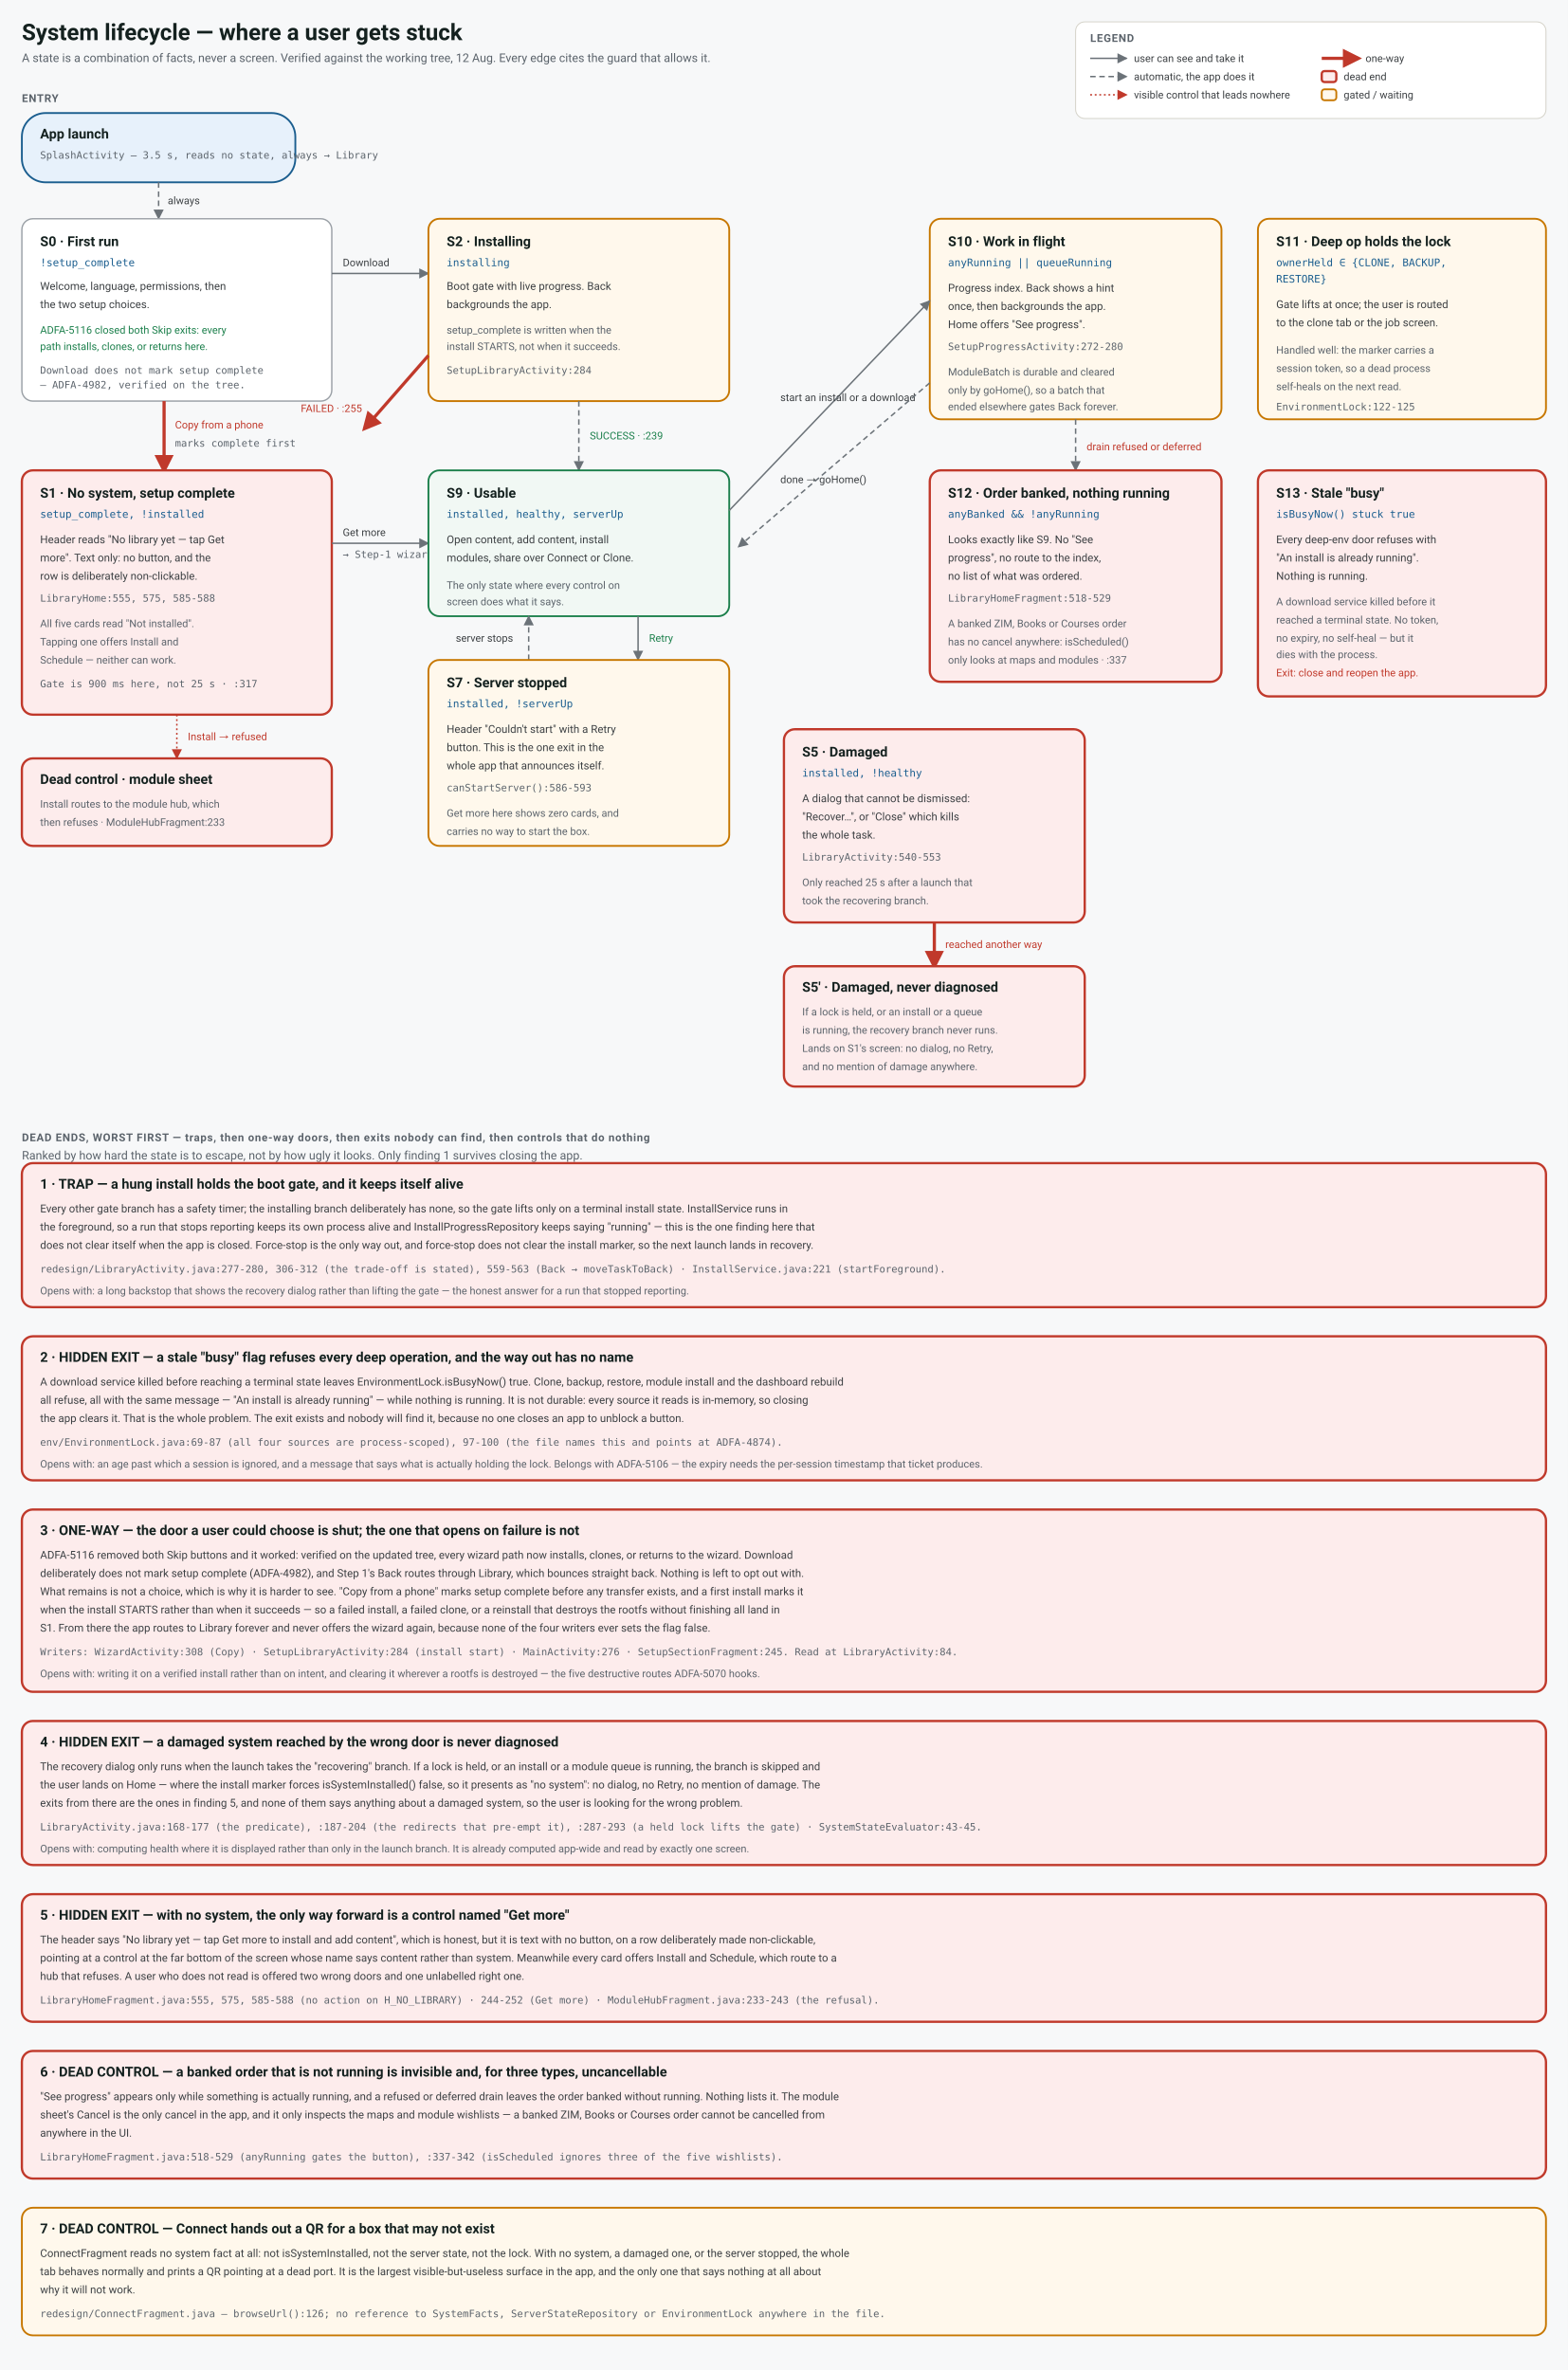
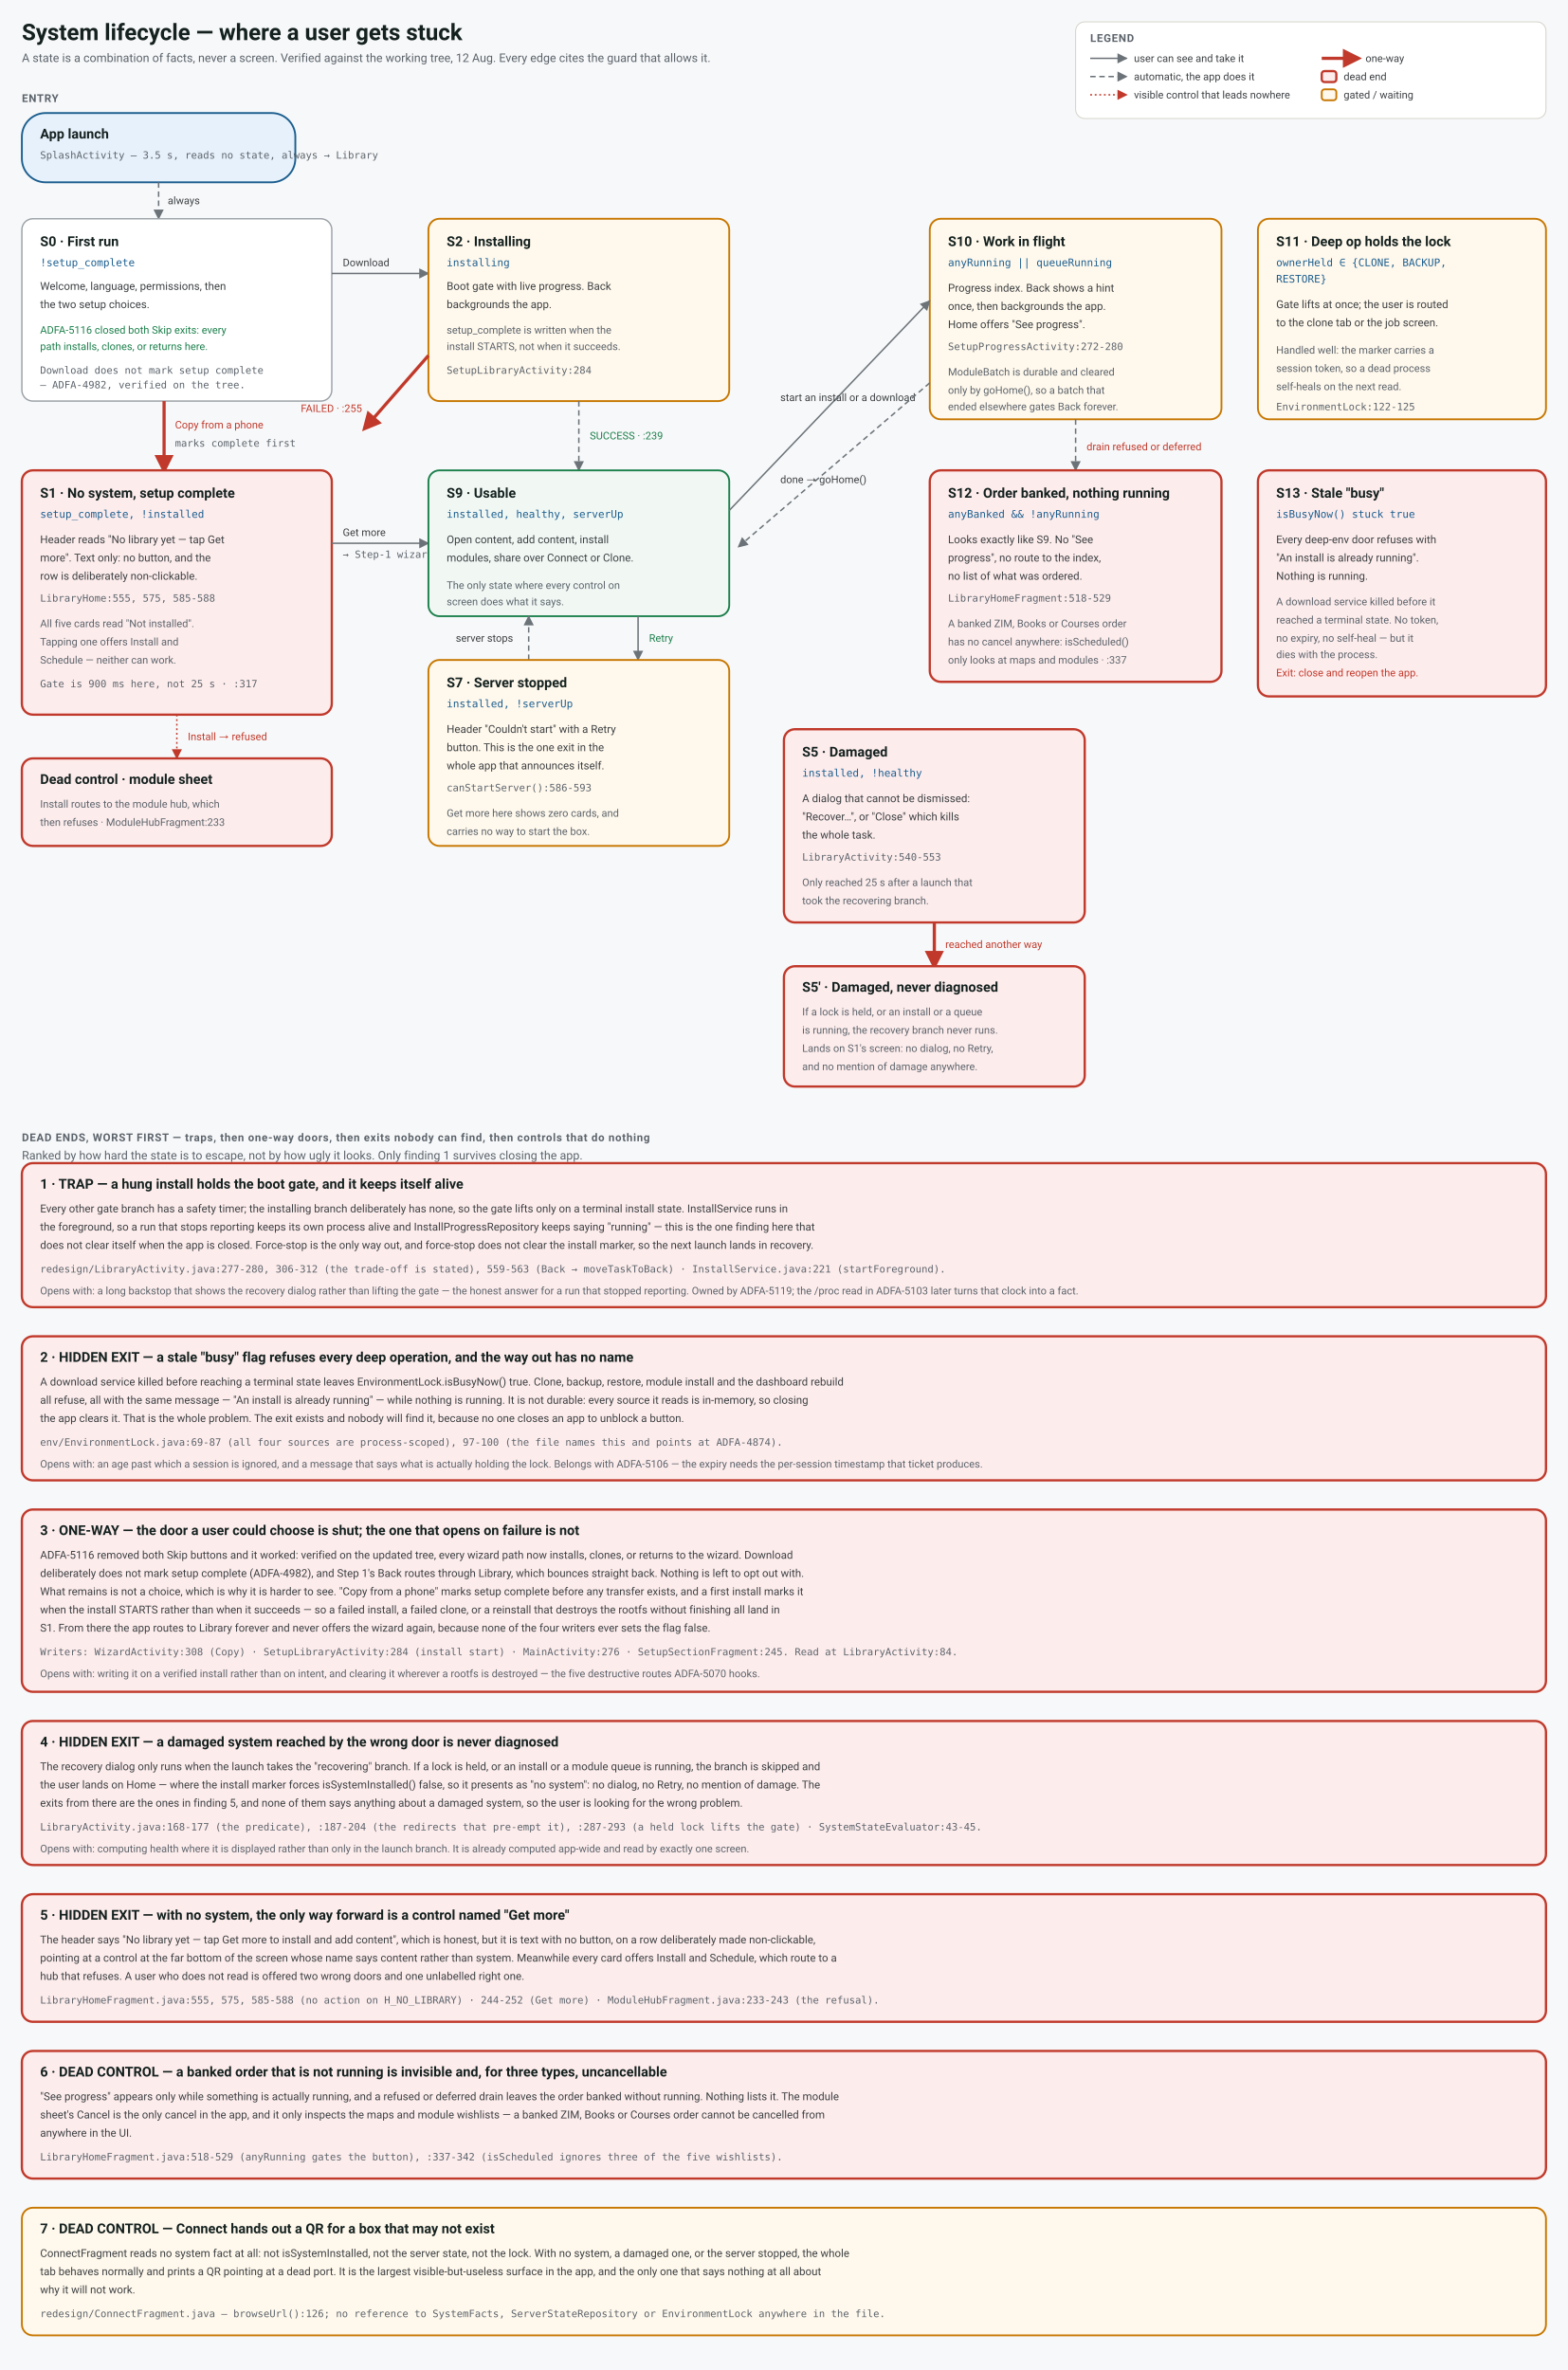
<svg xmlns="http://www.w3.org/2000/svg" viewBox="0 0 1720 2600" width="1720" height="2600" font-family="Segoe UI, Roboto, Helvetica, Arial, sans-serif">
  <style>
  .bg     { fill: #F7F8F9; }
  .st     { fill: #FFFFFF; stroke: #9AA0A6; stroke-width: 1.5; }
  .st-ok  { fill: #F1F8F4; stroke: #1B7F4B; stroke-width: 2; }
  .st-bad { fill: #FDECEC; stroke: #C0392B; stroke-width: 2.5; }
  .st-warn{ fill: #FFF8EC; stroke: #C77700; stroke-width: 2; }
  .entry  { fill: #E7F1FB; stroke: #1B5E8F; stroke-width: 2; }
  .h1     { font-size: 25px; font-weight: 600; fill: #14211F; }
  .h2     { font-size: 15px; font-weight: 600; fill: #14211F; }
  .h3     { font-size: 12px; font-weight: 600; fill: #5B636B; letter-spacing: .06em; }
  .facts  { font-size: 11.5px; fill: #1B5E8F; font-family: Consolas, monospace; }
  .can    { font-size: 12px; fill: #3C4043; }
  .note   { font-size: 11.5px; fill: #5B636B; }
  .code   { font-size: 11px; fill: #5B636B; font-family: Consolas, monospace; }
  .lbl    { font-size: 11.5px; fill: #3C4043; }
  .lblg   { font-size: 11.5px; fill: #1B7F4B; }
  .lblr   { font-size: 11.5px; fill: #C0392B; }
  .sub    { font-size: 13px; fill: #5B636B; }
  .e      { fill: none; stroke: #6B7278; stroke-width: 1.6; }
  .e-auto { fill: none; stroke: #6B7278; stroke-width: 1.6; stroke-dasharray: 6 4; }
  .e-dead { fill: none; stroke: #C0392B; stroke-width: 1.6; stroke-dasharray: 2 3; }
  .e-one  { fill: none; stroke: #C0392B; stroke-width: 3.5; }
</style>
  <defs>
    <marker id="a" viewBox="0 0 10 10" refX="9" refY="5" markerWidth="7" markerHeight="7" orient="auto-start-reverse">
      <path d="M0,0 L10,5 L0,10 z" fill="#6B7278" />
    </marker>
    <marker id="ar" viewBox="0 0 10 10" refX="9" refY="5" markerWidth="7" markerHeight="7" orient="auto-start-reverse">
      <path d="M0,0 L10,5 L0,10 z" fill="#C0392B" />
    </marker>
    <marker id="aw" viewBox="0 0 10 10" refX="8" refY="5" markerWidth="6" markerHeight="6" orient="auto-start-reverse">
      <path d="M0,0 L10,5 L0,10 z" fill="#C0392B" />
    </marker>
  </defs>
  <rect class="bg" x="0" y="0" width="1720" height="2600" />
  <text class="h1" x="24" y="44">System lifecycle — where a user gets stuck</text>
  <text class="sub" x="24" y="68">A state is a combination of facts, never a screen. Verified against the working tree, 12 Aug. Every edge cites the guard that allows it.</text>
  <rect x="1180" y="24" width="516" height="106" rx="10" fill="#FFFFFF" stroke="#D3D1C7" />
  <text class="h3" x="1196" y="46">LEGEND</text>
  <line class="e" x1="1196" y1="64" x2="1236" y2="64" marker-end="url(#a)" />
  <text class="lbl" x="1244" y="68">user can see and take it</text>
  <line class="e-auto" x1="1196" y1="84" x2="1236" y2="84" marker-end="url(#a)" />
  <text class="lbl" x="1244" y="88">automatic, the app does it</text>
  <line class="e-dead" x1="1196" y1="104" x2="1236" y2="104" marker-end="url(#ar)" />
  <text class="lbl" x="1244" y="108">visible control that leads nowhere</text>
  <line class="e-one" x1="1450" y1="64" x2="1490" y2="64" marker-end="url(#aw)" />
  <text class="lbl" x="1498" y="68">one-way</text>
  <rect class="st-bad" x="1450" y="78" width="16" height="12" rx="3" />
  <text class="lbl" x="1474" y="88">dead end</text>
  <rect class="st-warn" x="1450" y="98" width="16" height="12" rx="3" />
  <text class="lbl" x="1474" y="108">gated / waiting</text>
  <text class="h3" x="24" y="112">ENTRY</text>
  <rect class="entry" x="24" y="124" width="300" height="76" rx="26" />
  <text class="h2" x="44" y="152">App launch</text>
  <text class="code" x="44" y="174">SplashActivity — 3.5 s, reads no state, always → Library</text>
  <path class="e-auto" d="M174,200 L174,240" marker-end="url(#a)" />
  <text class="lbl" x="184" y="224">always</text>
  <rect class="st" x="24" y="240" width="340" height="200" rx="12" />
  <text class="h2" x="44" y="270">S0 · First run</text>
  <text class="facts" x="44" y="292">!setup_complete</text>
  <text class="can" x="44" y="318">Welcome, language, permissions, then</text>
  <text class="can" x="44" y="338">the two setup choices.</text>
  <text class="lblg" x="44" y="366">ADFA-5116 closed both Skip exits: every</text>
  <text class="lblg" x="44" y="384">path installs, clones, or returns here.</text>
  <text class="code" x="44" y="410">Download does not mark setup complete</text>
  <text class="code" x="44" y="426">— ADFA-4982, verified on the tree.</text>
  <path class="e" d="M364,300 L470,300" marker-end="url(#a)" />
  <text class="lbl" x="376" y="292">Download</text>
  <path class="e-one" d="M180,440 L180,516" marker-end="url(#aw)" />
  <text class="lblr" x="192" y="470">Copy from a phone</text>
  <text class="code" x="192" y="490">marks complete first</text>
  <rect class="st-warn" x="470" y="240" width="330" height="200" rx="12" />
  <text class="h2" x="490" y="270">S2 · Installing</text>
  <text class="facts" x="490" y="292">installing</text>
  <text class="can" x="490" y="318">Boot gate with live progress. Back</text>
  <text class="can" x="490" y="338">backgrounds the app.</text>
  <text class="note" x="490" y="366">setup_complete is written when the</text>
  <text class="note" x="490" y="384">install STARTS, not when it succeeds.</text>
  <text class="code" x="490" y="410">SetupLibraryActivity:284</text>
  <path class="e-auto" d="M635,440 L635,516" marker-end="url(#a)" />
  <text class="lblg" x="647" y="482">SUCCESS · :239</text>
  <path class="e-one" d="M470,390 L400,470" marker-end="url(#aw)" />
  <text class="lblr" x="330" y="452">FAILED · :255</text>
  <rect class="st-bad" x="24" y="516" width="340" height="268" rx="12" />
  <text class="h2" x="44" y="546">S1 · No system, setup complete</text>
  <text class="facts" x="44" y="568">setup_complete, !installed</text>
  <text class="can" x="44" y="596">Header reads "No library yet — tap Get</text>
  <text class="can" x="44" y="616">more". Text only: no button, and the</text>
  <text class="can" x="44" y="636">row is deliberately non-clickable.</text>
  <text class="code" x="44" y="660">LibraryHome:555, 575, 585-588</text>
  <text class="note" x="44" y="688">All five cards read "Not installed".</text>
  <text class="note" x="44" y="708">Tapping one offers Install and</text>
  <text class="note" x="44" y="728">Schedule — neither can work.</text>
  <text class="code" x="44" y="754">Gate is 900 ms here, not 25 s · :317</text>
  <path class="e-dead" d="M194,784 L194,832" marker-end="url(#ar)" />
  <text class="lblr" x="206" y="812">Install → refused</text>
  <rect class="st-bad" x="24" y="832" width="340" height="96" rx="12" />
  <text class="h2" x="44" y="860">Dead control · module sheet</text>
  <text class="note" x="44" y="886">Install routes to the module hub, which</text>
  <text class="note" x="44" y="906">then refuses · ModuleHubFragment:233</text>
  <path class="e" d="M364,596 L470,596" marker-end="url(#a)" />
  <text class="lbl" x="376" y="588">Get more</text>
  <text class="code" x="376" y="612">→ Step-1 wizard :248</text>
  <rect class="st-ok" x="470" y="516" width="330" height="160" rx="12" />
  <text class="h2" x="490" y="546">S9 · Usable</text>
  <text class="facts" x="490" y="568">installed, healthy, serverUp</text>
  <text class="can" x="490" y="596">Open content, add content, install</text>
  <text class="can" x="490" y="616">modules, share over Connect or Clone.</text>
  <text class="note" x="490" y="646">The only state where every control on</text>
  <text class="note" x="490" y="664">screen does what it says.</text>
  <path class="e" d="M700,676 L700,724" marker-end="url(#a)" />
  <text class="lblg" x="712" y="704">Retry</text>
  <path class="e-auto" d="M580,724 L580,676" marker-end="url(#a)" />
  <text class="lbl" x="500" y="704">server stops</text>
  <rect class="st-warn" x="470" y="724" width="330" height="204" rx="12" />
  <text class="h2" x="490" y="754">S7 · Server stopped</text>
  <text class="facts" x="490" y="776">installed, !serverUp</text>
  <text class="can" x="490" y="804">Header "Couldn't start" with a Retry</text>
  <text class="can" x="490" y="824">button. This is the one exit in the</text>
  <text class="can" x="490" y="844">whole app that announces itself.</text>
  <text class="code" x="490" y="868">canStartServer():586-593</text>
  <text class="note" x="490" y="896">Get more here shows zero cards, and</text>
  <text class="note" x="490" y="916">carries no way to start the box.</text>
  <rect class="st-warn" x="1020" y="240" width="320" height="220" rx="12" />
  <text class="h2" x="1040" y="270">S10 · Work in flight</text>
  <text class="facts" x="1040" y="292">anyRunning || queueRunning</text>
  <text class="can" x="1040" y="320">Progress index. Back shows a hint</text>
  <text class="can" x="1040" y="340">once, then backgrounds the app.</text>
  <text class="can" x="1040" y="360">Home offers "See progress".</text>
  <text class="code" x="1040" y="384">SetupProgressActivity:272-280</text>
  <text class="note" x="1040" y="412">ModuleBatch is durable and cleared</text>
  <text class="note" x="1040" y="432">only by goHome(), so a batch that</text>
  <text class="note" x="1040" y="450">ended elsewhere gates Back forever.</text>
  <path class="e" d="M800,560 L1020,330" marker-end="url(#a)" />
  <text class="lbl" x="856" y="440">start an install or a download</text>
  <path class="e-auto" d="M1020,420 L810,600" marker-end="url(#a)" />
  <text class="lbl" x="856" y="530">done → goHome()</text>
  <path class="e-auto" d="M1180,460 L1180,516" marker-end="url(#a)" />
  <text class="lblr" x="1192" y="494">drain refused or deferred</text>
  <rect class="st-bad" x="1020" y="516" width="320" height="232" rx="12" />
  <text class="h2" x="1040" y="546">S12 · Order banked, nothing running</text>
  <text class="facts" x="1040" y="568">anyBanked &amp;&amp; !anyRunning</text>
  <text class="can" x="1040" y="596">Looks exactly like S9. No "See</text>
  <text class="can" x="1040" y="616">progress", no route to the index,</text>
  <text class="can" x="1040" y="636">no list of what was ordered.</text>
  <text class="code" x="1040" y="660">LibraryHomeFragment:518-529</text>
  <text class="note" x="1040" y="688">A banked ZIM, Books or Courses order</text>
  <text class="note" x="1040" y="708">has no cancel anywhere: isScheduled()</text>
  <text class="note" x="1040" y="728">only looks at maps and modules · :337</text>
  <rect class="st-warn" x="1380" y="240" width="316" height="220" rx="12" />
  <text class="h2" x="1400" y="270">S11 · Deep op holds the lock</text>
  <text class="facts" x="1400" y="292">ownerHeld ∈ {CLONE, BACKUP,</text>
  <text class="facts" x="1400" y="310">RESTORE}</text>
  <text class="can" x="1400" y="338">Gate lifts at once; the user is routed</text>
  <text class="can" x="1400" y="358">to the clone tab or the job screen.</text>
  <text class="note" x="1400" y="388">Handled well: the marker carries a</text>
  <text class="note" x="1400" y="408">session token, so a dead process</text>
  <text class="note" x="1400" y="428">self-heals on the next read.</text>
  <text class="code" x="1400" y="450">EnvironmentLock:122-125</text>
  <rect class="st-bad" x="1380" y="516" width="316" height="248" rx="12" />
  <text class="h2" x="1400" y="546">S13 · Stale "busy"</text>
  <text class="facts" x="1400" y="568">isBusyNow() stuck true</text>
  <text class="can" x="1400" y="596">Every deep-env door refuses with</text>
  <text class="can" x="1400" y="616">"An install is already running".</text>
  <text class="can" x="1400" y="636">Nothing is running.</text>
  <text class="note" x="1400" y="664">A download service killed before it</text>
  <text class="note" x="1400" y="684">reached a terminal state. No token,</text>
  <text class="note" x="1400" y="704">no expiry, no self-heal — but it</text>
  <text class="note" x="1400" y="722">dies with the process.</text>
  <text class="lblr" x="1400" y="742">Exit: close and reopen the app.</text>
  <rect class="st-bad" x="860" y="800" width="330" height="212" rx="12" />
  <text class="h2" x="880" y="830">S5 · Damaged</text>
  <text class="facts" x="880" y="852">installed, !healthy</text>
  <text class="can" x="880" y="880">A dialog that cannot be dismissed:</text>
  <text class="can" x="880" y="900">"Recover…", or "Close" which kills</text>
  <text class="can" x="880" y="920">the whole task.</text>
  <text class="code" x="880" y="944">LibraryActivity:540-553</text>
  <text class="note" x="880" y="972">Only reached 25 s after a launch that</text>
  <text class="note" x="880" y="992">took the recovering branch.</text>
  <path class="e-one" d="M1025,1012 L1025,1060" marker-end="url(#aw)" />
  <text class="lblr" x="1037" y="1040">reached another way</text>
  <rect class="st-bad" x="860" y="1060" width="330" height="132" rx="12" />
  <text class="h2" x="880" y="1088">S5′ · Damaged, never diagnosed</text>
  <text class="note" x="880" y="1114">If a lock is held, or an install or a queue</text>
  <text class="note" x="880" y="1134">is running, the recovery branch never runs.</text>
  <text class="note" x="880" y="1154">Lands on S1's screen: no dialog, no Retry,</text>
  <text class="note" x="880" y="1174">and no mention of damage anywhere.</text>
  <text class="h3" x="24" y="1252">DEAD ENDS, WORST FIRST — traps, then one-way doors, then exits nobody can find, then controls that do nothing</text>
  <text class="sub" x="24" y="1272">Ranked by how hard the state is to escape, not by how ugly it looks. Only finding 1 survives closing the app.</text>
  <rect class="st-bad" x="24" y="1276" width="1672" height="158" rx="12" />
  <text class="h2" x="44" y="1304">1 · TRAP — a hung install holds the boot gate, and it keeps itself alive</text>
  <text class="can" x="44" y="1330">Every other gate branch has a safety timer; the installing branch deliberately has none, so the gate lifts only on a terminal install state. InstallService runs in</text>
  <text class="can" x="44" y="1350">the foreground, so a run that stops reporting keeps its own process alive and InstallProgressRepository keeps saying "running" — this is the one finding here that</text>
  <text class="can" x="44" y="1370">does not clear itself when the app is closed. Force-stop is the only way out, and force-stop does not clear the install marker, so the next launch lands in recovery.</text>
  <text class="code" x="44" y="1396">redesign/LibraryActivity.java:277-280, 306-312 (the trade-off is stated), 559-563 (Back → moveTaskToBack) · InstallService.java:221 (startForeground).</text>
-   <text class="note" x="44" y="1420">Opens with: a long backstop that shows the recovery dialog rather than lifting the gate — the honest answer for a run that stopped reporting.</text>
+   <text class="note" x="44" y="1420">Opens with: a long backstop that shows the recovery dialog rather than lifting the gate — the honest answer for a run that stopped reporting. Owned by ADFA-5119; the /proc read in ADFA-5103 later turns that clock into a fact.</text>
  <rect class="st-bad" x="24" y="1466" width="1672" height="158" rx="12" />
  <text class="h2" x="44" y="1494">2 · HIDDEN EXIT — a stale "busy" flag refuses every deep operation, and the way out has no name</text>
  <text class="can" x="44" y="1520">A download service killed before reaching a terminal state leaves EnvironmentLock.isBusyNow() true. Clone, backup, restore, module install and the dashboard rebuild</text>
  <text class="can" x="44" y="1540">all refuse, all with the same message — "An install is already running" — while nothing is running. It is not durable: every source it reads is in-memory, so closing</text>
  <text class="can" x="44" y="1560">the app clears it. That is the whole problem. The exit exists and nobody will find it, because no one closes an app to unblock a button.</text>
  <text class="code" x="44" y="1586">env/EnvironmentLock.java:69-87 (all four sources are process-scoped), 97-100 (the file names this and points at ADFA-4874).</text>
  <text class="note" x="44" y="1610">Opens with: an age past which a session is ignored, and a message that says what is actually holding the lock. Belongs with ADFA-5106 — the expiry needs the per-session timestamp that ticket produces.</text>
  <rect class="st-bad" x="24" y="1656" width="1672" height="200" rx="12" />
  <text class="h2" x="44" y="1684">3 · ONE-WAY — the door a user could choose is shut; the one that opens on failure is not</text>
  <text class="can" x="44" y="1710">ADFA-5116 removed both Skip buttons and it worked: verified on the updated tree, every wizard path now installs, clones, or returns to the wizard. Download</text>
  <text class="can" x="44" y="1730">deliberately does not mark setup complete (ADFA-4982), and Step 1's Back routes through Library, which bounces straight back. Nothing is left to opt out with.</text>
  <text class="can" x="44" y="1750">What remains is not a choice, which is why it is harder to see. "Copy from a phone" marks setup complete before any transfer exists, and a first install marks it</text>
  <text class="can" x="44" y="1770">when the install STARTS rather than when it succeeds — so a failed install, a failed clone, or a reinstall that destroys the rootfs without finishing all land in</text>
  <text class="can" x="44" y="1790">S1. From there the app routes to Library forever and never offers the wizard again, because none of the four writers ever sets the flag false.</text>
  <text class="code" x="44" y="1816">Writers: WizardActivity:308 (Copy) · SetupLibraryActivity:284 (install start) · MainActivity:276 · SetupSectionFragment:245. Read at LibraryActivity:84.</text>
  <text class="note" x="44" y="1840">Opens with: writing it on a verified install rather than on intent, and clearing it wherever a rootfs is destroyed — the five destructive routes ADFA-5070 hooks.</text>
  <rect class="st-bad" x="24" y="1888" width="1672" height="158" rx="12" />
  <text class="h2" x="44" y="1916">4 · HIDDEN EXIT — a damaged system reached by the wrong door is never diagnosed</text>
  <text class="can" x="44" y="1942">The recovery dialog only runs when the launch takes the "recovering" branch. If a lock is held, or an install or a module queue is running, the branch is skipped and</text>
  <text class="can" x="44" y="1962">the user lands on Home — where the install marker forces isSystemInstalled() false, so it presents as "no system": no dialog, no Retry, no mention of damage. The</text>
  <text class="can" x="44" y="1982">exits from there are the ones in finding 5, and none of them says anything about a damaged system, so the user is looking for the wrong problem.</text>
  <text class="code" x="44" y="2008">LibraryActivity.java:168-177 (the predicate), :187-204 (the redirects that pre-empt it), :287-293 (a held lock lifts the gate) · SystemStateEvaluator:43-45.</text>
  <text class="note" x="44" y="2032">Opens with: computing health where it is displayed rather than only in the launch branch. It is already computed app-wide and read by exactly one screen.</text>
  <rect class="st-bad" x="24" y="2078" width="1672" height="140" rx="12" />
  <text class="h2" x="44" y="2106">5 · HIDDEN EXIT — with no system, the only way forward is a control named "Get more"</text>
  <text class="can" x="44" y="2132">The header says "No library yet — tap Get more to install and add content", which is honest, but it is text with no button, on a row deliberately made non-clickable,</text>
  <text class="can" x="44" y="2152">pointing at a control at the far bottom of the screen whose name says content rather than system. Meanwhile every card offers Install and Schedule, which route to a</text>
  <text class="can" x="44" y="2172">hub that refuses. A user who does not read is offered two wrong doors and one unlabelled right one.</text>
  <text class="code" x="44" y="2198">LibraryHomeFragment.java:555, 575, 585-588 (no action on H_NO_LIBRARY) · 244-252 (Get more) · ModuleHubFragment.java:233-243 (the refusal).</text>
  <rect class="st-bad" x="24" y="2250" width="1672" height="140" rx="12" />
  <text class="h2" x="44" y="2278">6 · DEAD CONTROL — a banked order that is not running is invisible and, for three types, uncancellable</text>
  <text class="can" x="44" y="2304">"See progress" appears only while something is actually running, and a refused or deferred drain leaves the order banked without running. Nothing lists it. The module</text>
  <text class="can" x="44" y="2324">sheet's Cancel is the only cancel in the app, and it only inspects the maps and module wishlists — a banked ZIM, Books or Courses order cannot be cancelled from</text>
  <text class="can" x="44" y="2344">anywhere in the UI.</text>
  <text class="code" x="44" y="2370">LibraryHomeFragment.java:518-529 (anyRunning gates the button), :337-342 (isScheduled ignores three of the five wishlists).</text>
  <rect class="st-warn" x="24" y="2422" width="1672" height="140" rx="12" />
  <text class="h2" x="44" y="2450">7 · DEAD CONTROL — Connect hands out a QR for a box that may not exist</text>
  <text class="can" x="44" y="2476">ConnectFragment reads no system fact at all: not isSystemInstalled, not the server state, not the lock. With no system, a damaged one, or the server stopped, the whole</text>
  <text class="can" x="44" y="2496">tab behaves normally and prints a QR pointing at a dead port. It is the largest visible-but-useless surface in the app, and the only one that says nothing at all about</text>
  <text class="can" x="44" y="2516">why it will not work.</text>
  <text class="code" x="44" y="2542">redesign/ConnectFragment.java — browseUrl():126; no reference to SystemFacts, ServerStateRepository or EnvironmentLock anywhere in the file.</text>
</svg>
